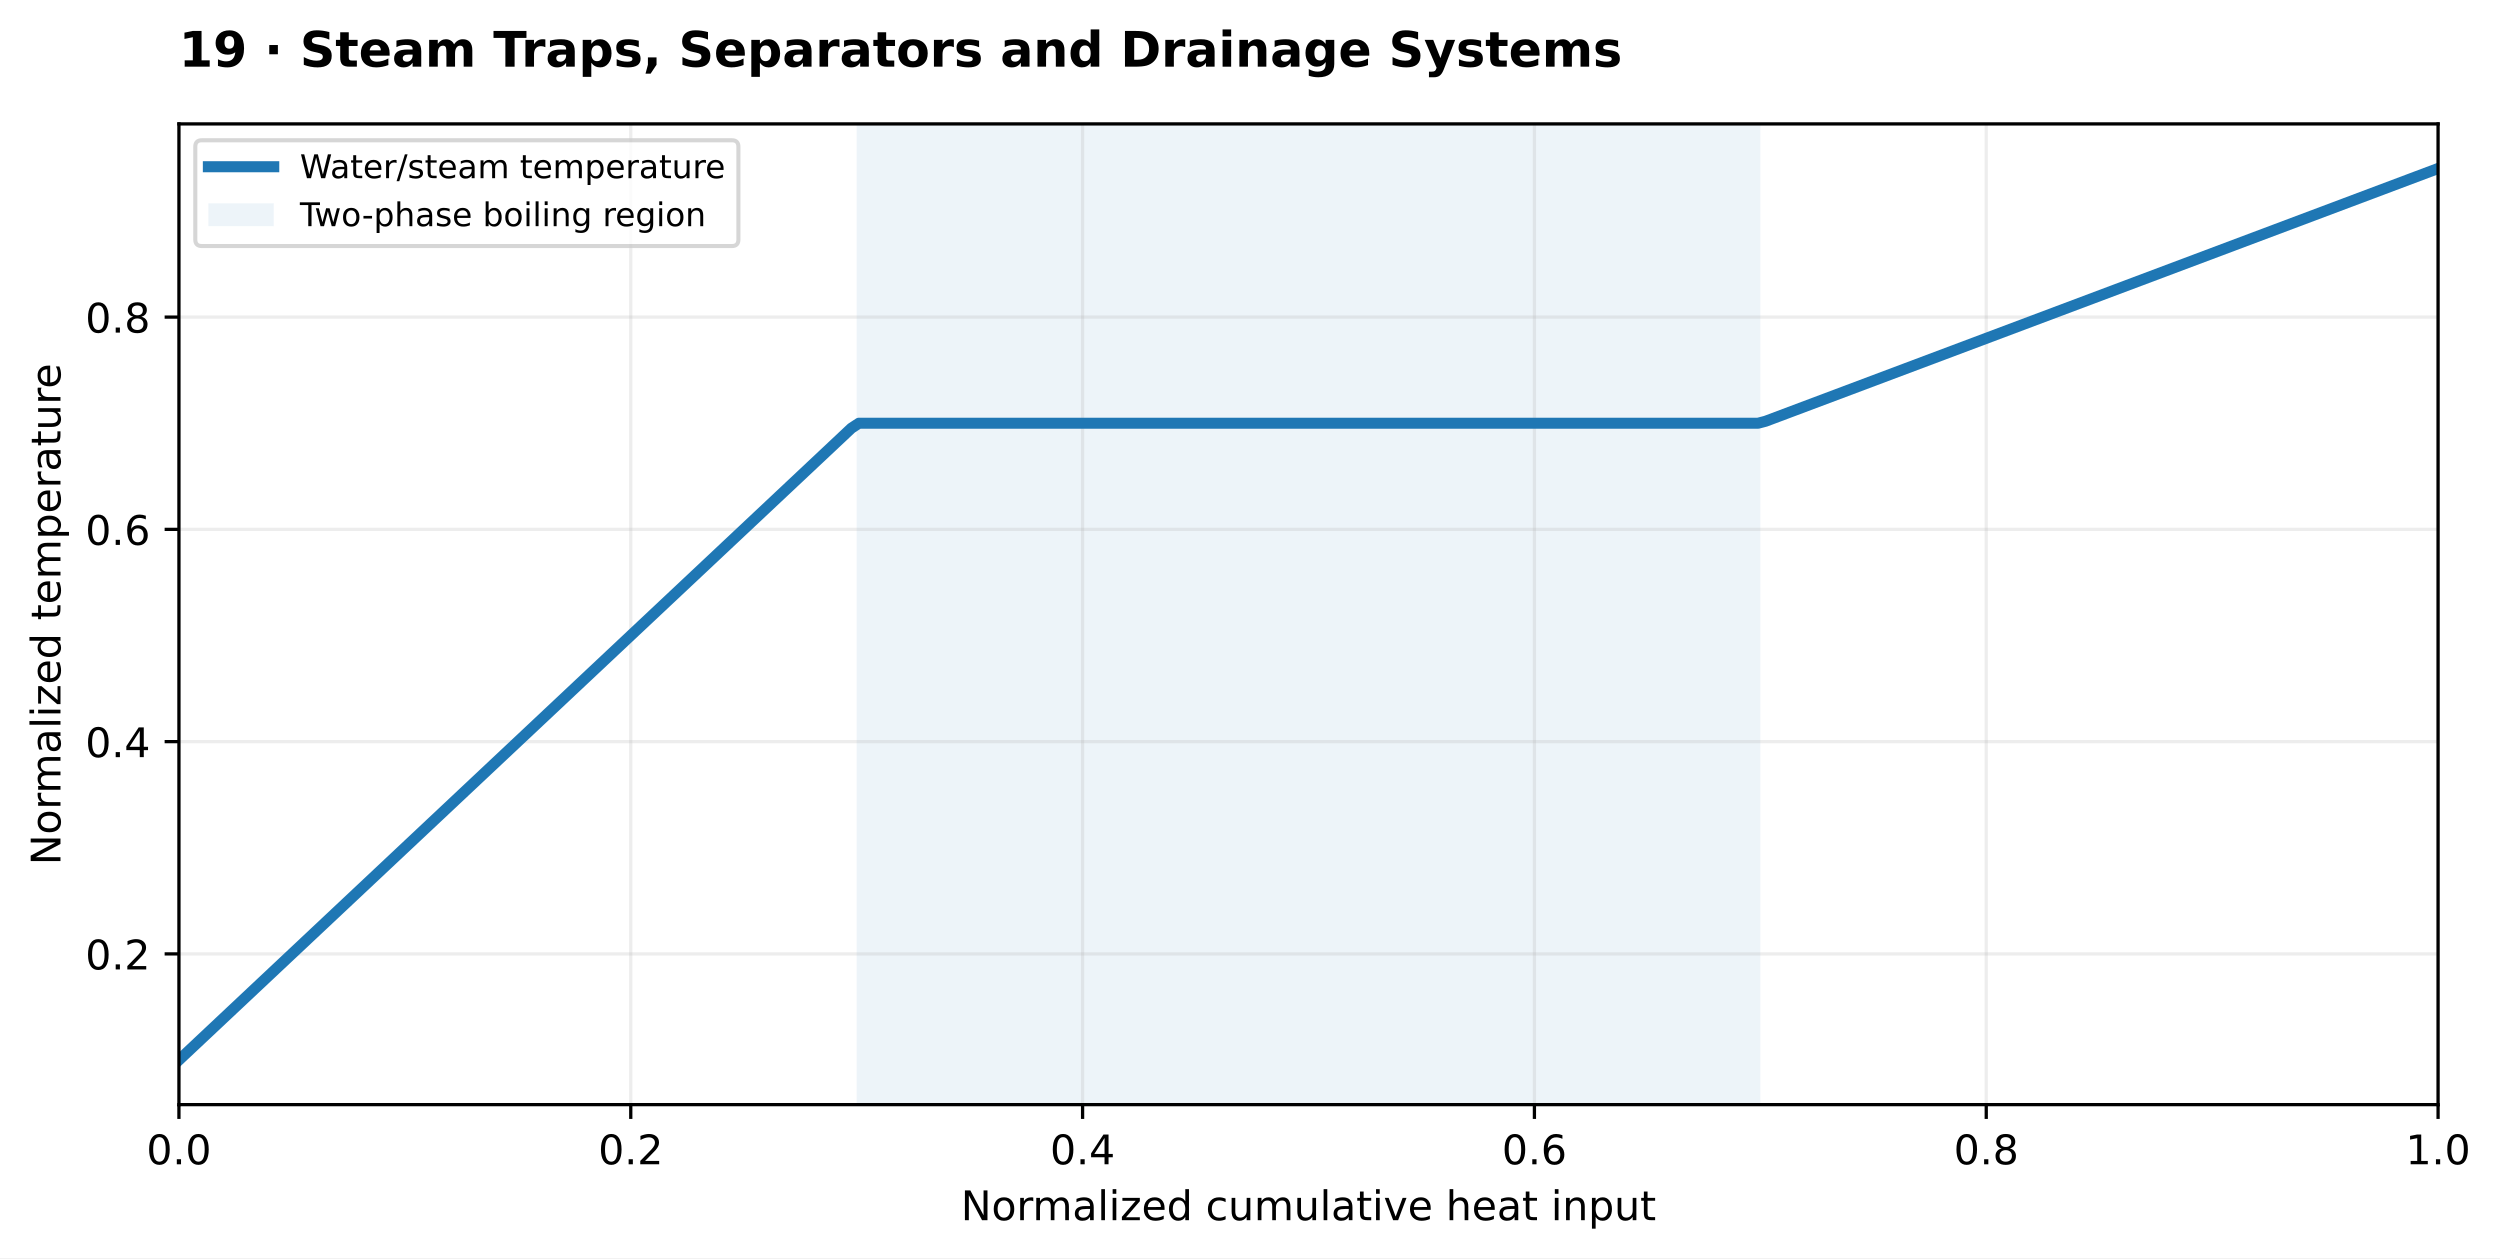
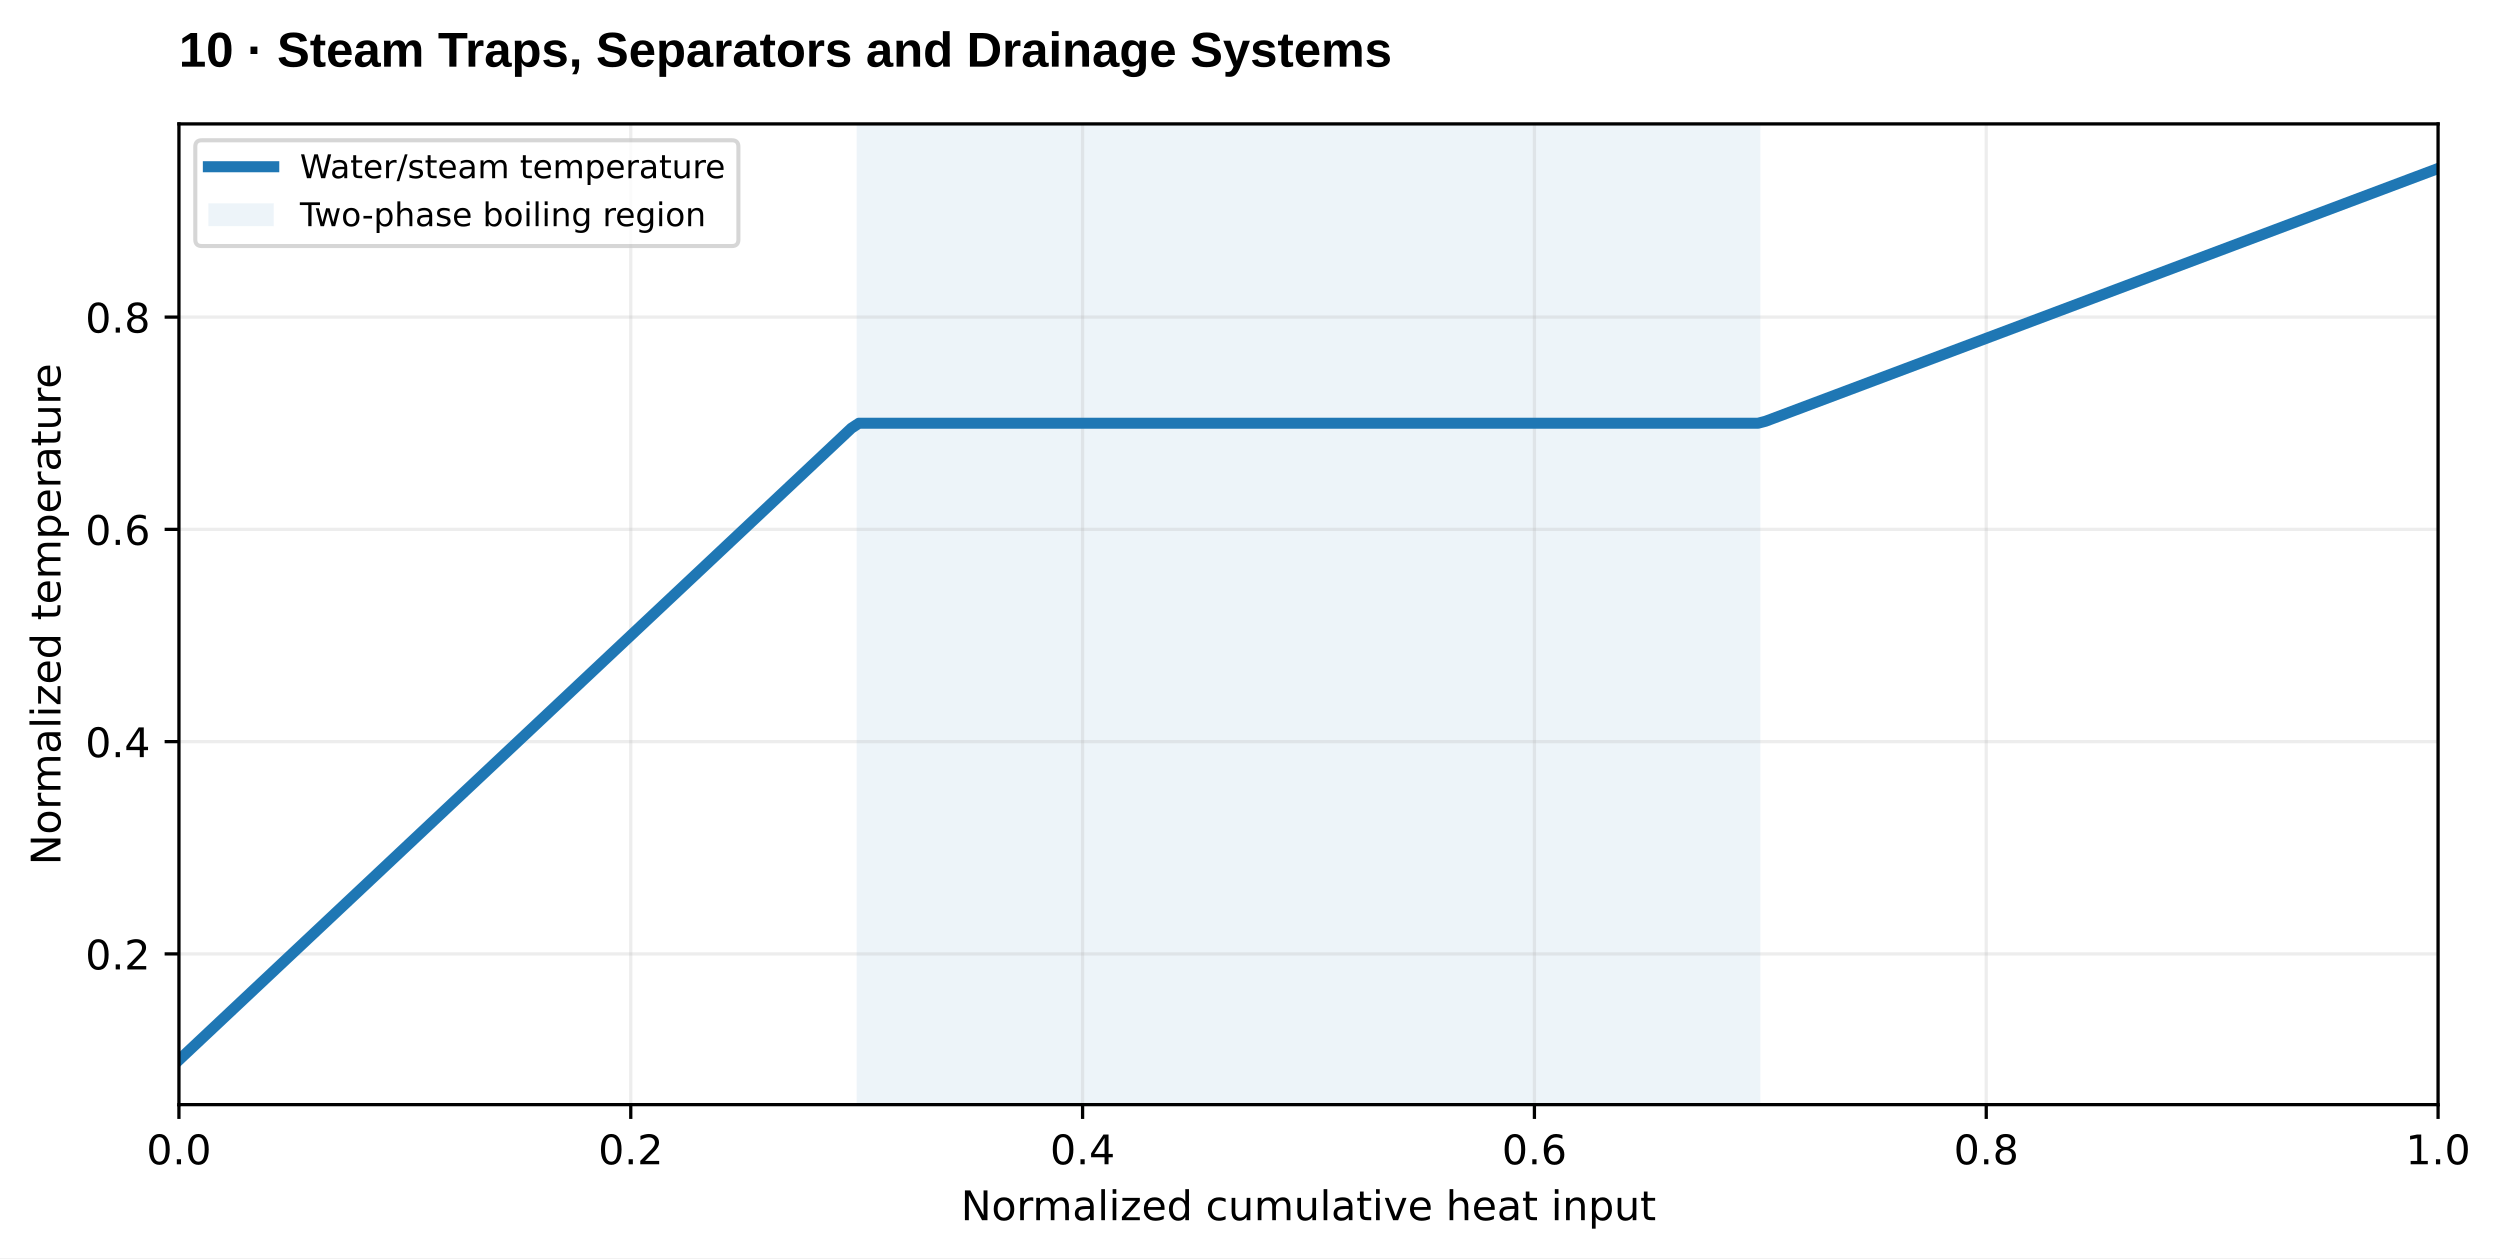
<svg xmlns="http://www.w3.org/2000/svg" xmlns:xlink="http://www.w3.org/1999/xlink" width="611.693pt" height="307.834pt" viewBox="0 0 611.693 307.834" version="1.1">
  <defs>
    <style type="text/css">*{stroke-linejoin: round; stroke-linecap: butt}</style>
  </defs>
  <g id="figure_1">
    <g id="patch_1">
      <path d="M -0 307.834  L 611.693 307.834  L 611.693 0  L -0 0  z " style="fill: #ffffff" />
    </g>
    <g id="axes_1">
      <g id="patch_2">
        <path d="M 43.781 270.278  L 596.541 270.278  L 596.541 30.318  L 43.781 30.318  z " style="fill: #ffffff" />
      </g>
      <g id="patch_3">
        <path d="M 209.609 270.278  L 430.713 270.278  L 430.713 30.318  L 209.609 30.318  z " clip-path="url(#p6659b32f9d)" style="fill: #1f77b4; opacity: 0.08" />
      </g>
      <g id="matplotlib.axis_1">
        <g id="xtick_1">
          <g id="line2d_1">
            <path d="M 43.781 270.278  L 43.781 30.318  " clip-path="url(#p6659b32f9d)" style="fill: none; stroke: #b0b0b0; stroke-opacity: 0.22; stroke-width: 0.8; stroke-linecap: square" />
          </g>
          <g id="line2d_2">
            <defs>
              <path id="mc4772333eb" d="M 0 0  L 0 3.5  " style="stroke: #000000; stroke-width: 0.8" />
            </defs>
            <g>
              <use xlink:href="#mc4772333eb" x="43.781" y="270.278" style="stroke: #000000; stroke-width: 0.8" />
            </g>
          </g>
          <g id="text_1">
            <g transform="translate(35.82969 284.8766) scale(0.1 -0.1)">
              <defs>
                <path id="DejaVuSans-30" d="M 2034 4250  Q 1547 4250 1301 3770  Q 1056 3291 1056 2328  Q 1056 1369 1301 889  Q 1547 409 2034 409  Q 2525 409 2770 889  Q 3016 1369 3016 2328  Q 3016 3291 2770 3770  Q 2525 4250 2034 4250  z M 2034 4750  Q 2819 4750 3233 4129  Q 3647 3509 3647 2328  Q 3647 1150 3233 529  Q 2819 -91 2034 -91  Q 1250 -91 836 529  Q 422 1150 422 2328  Q 422 3509 836 4129  Q 1250 4750 2034 4750  z " transform="scale(0.015625)" />
                <path id="DejaVuSans-2e" d="M 684 794  L 1344 794  L 1344 0  L 684 0  L 684 794  z " transform="scale(0.015625)" />
              </defs>
              <use xlink:href="#DejaVuSans-30" />
              <use xlink:href="#DejaVuSans-2e" transform="translate(63.62305 0)" />
              <use xlink:href="#DejaVuSans-30" transform="translate(95.41016 0)" />
            </g>
          </g>
        </g>
        <g id="xtick_2">
          <g id="line2d_3">
            <path d="M 154.333 270.278  L 154.333 30.318  " clip-path="url(#p6659b32f9d)" style="fill: none; stroke: #b0b0b0; stroke-opacity: 0.22; stroke-width: 0.8; stroke-linecap: square" />
          </g>
          <g id="line2d_4">
            <g>
              <use xlink:href="#mc4772333eb" x="154.333" y="270.278" style="stroke: #000000; stroke-width: 0.8" />
            </g>
          </g>
          <g id="text_2">
            <g transform="translate(146.3817 284.8766) scale(0.1 -0.1)">
              <defs>
                <path id="DejaVuSans-32" d="M 1228 531  L 3431 531  L 3431 0  L 469 0  L 469 531  Q 828 903 1448 1529  Q 2069 2156 2228 2338  Q 2531 2678 2651 2914  Q 2772 3150 2772 3378  Q 2772 3750 2511 3984  Q 2250 4219 1831 4219  Q 1534 4219 1204 4116  Q 875 4013 500 3803  L 500 4441  Q 881 4594 1212 4672  Q 1544 4750 1819 4750  Q 2544 4750 2975 4387  Q 3406 4025 3406 3419  Q 3406 3131 3298 2873  Q 3191 2616 2906 2266  Q 2828 2175 2409 1742  Q 1991 1309 1228 531  z " transform="scale(0.015625)" />
              </defs>
              <use xlink:href="#DejaVuSans-30" />
              <use xlink:href="#DejaVuSans-2e" transform="translate(63.62305 0)" />
              <use xlink:href="#DejaVuSans-32" transform="translate(95.41016 0)" />
            </g>
          </g>
        </g>
        <g id="xtick_3">
          <g id="line2d_5">
            <path d="M 264.885 270.278  L 264.885 30.318  " clip-path="url(#p6659b32f9d)" style="fill: none; stroke: #b0b0b0; stroke-opacity: 0.22; stroke-width: 0.8; stroke-linecap: square" />
          </g>
          <g id="line2d_6">
            <g>
              <use xlink:href="#mc4772333eb" x="264.885" y="270.278" style="stroke: #000000; stroke-width: 0.8" />
            </g>
          </g>
          <g id="text_3">
            <g transform="translate(256.9337 284.8766) scale(0.1 -0.1)">
              <defs>
                <path id="DejaVuSans-34" d="M 2419 4116  L 825 1625  L 2419 1625  L 2419 4116  z M 2253 4666  L 3047 4666  L 3047 1625  L 3713 1625  L 3713 1100  L 3047 1100  L 3047 0  L 2419 0  L 2419 1100  L 313 1100  L 313 1709  L 2253 4666  z " transform="scale(0.015625)" />
              </defs>
              <use xlink:href="#DejaVuSans-30" />
              <use xlink:href="#DejaVuSans-2e" transform="translate(63.62305 0)" />
              <use xlink:href="#DejaVuSans-34" transform="translate(95.41016 0)" />
            </g>
          </g>
        </g>
        <g id="xtick_4">
          <g id="line2d_7">
            <path d="M 375.437 270.278  L 375.437 30.318  " clip-path="url(#p6659b32f9d)" style="fill: none; stroke: #b0b0b0; stroke-opacity: 0.22; stroke-width: 0.8; stroke-linecap: square" />
          </g>
          <g id="line2d_8">
            <g>
              <use xlink:href="#mc4772333eb" x="375.437" y="270.278" style="stroke: #000000; stroke-width: 0.8" />
            </g>
          </g>
          <g id="text_4">
            <g transform="translate(367.4857 284.8766) scale(0.1 -0.1)">
              <defs>
                <path id="DejaVuSans-36" d="M 2113 2584  Q 1688 2584 1439 2293  Q 1191 2003 1191 1497  Q 1191 994 1439 701  Q 1688 409 2113 409  Q 2538 409 2786 701  Q 3034 994 3034 1497  Q 3034 2003 2786 2293  Q 2538 2584 2113 2584  z M 3366 4563  L 3366 3988  Q 3128 4100 2886 4159  Q 2644 4219 2406 4219  Q 1781 4219 1451 3797  Q 1122 3375 1075 2522  Q 1259 2794 1537 2939  Q 1816 3084 2150 3084  Q 2853 3084 3261 2657  Q 3669 2231 3669 1497  Q 3669 778 3244 343  Q 2819 -91 2113 -91  Q 1303 -91 875 529  Q 447 1150 447 2328  Q 447 3434 972 4092  Q 1497 4750 2381 4750  Q 2619 4750 2861 4703  Q 3103 4656 3366 4563  z " transform="scale(0.015625)" />
              </defs>
              <use xlink:href="#DejaVuSans-30" />
              <use xlink:href="#DejaVuSans-2e" transform="translate(63.62305 0)" />
              <use xlink:href="#DejaVuSans-36" transform="translate(95.41016 0)" />
            </g>
          </g>
        </g>
        <g id="xtick_5">
          <g id="line2d_9">
            <path d="M 485.989 270.278  L 485.989 30.318  " clip-path="url(#p6659b32f9d)" style="fill: none; stroke: #b0b0b0; stroke-opacity: 0.22; stroke-width: 0.8; stroke-linecap: square" />
          </g>
          <g id="line2d_10">
            <g>
              <use xlink:href="#mc4772333eb" x="485.989" y="270.278" style="stroke: #000000; stroke-width: 0.8" />
            </g>
          </g>
          <g id="text_5">
            <g transform="translate(478.0377 284.8766) scale(0.1 -0.1)">
              <defs>
                <path id="DejaVuSans-38" d="M 2034 2216  Q 1584 2216 1326 1975  Q 1069 1734 1069 1313  Q 1069 891 1326 650  Q 1584 409 2034 409  Q 2484 409 2743 651  Q 3003 894 3003 1313  Q 3003 1734 2745 1975  Q 2488 2216 2034 2216  z M 1403 2484  Q 997 2584 770 2862  Q 544 3141 544 3541  Q 544 4100 942 4425  Q 1341 4750 2034 4750  Q 2731 4750 3128 4425  Q 3525 4100 3525 3541  Q 3525 3141 3298 2862  Q 3072 2584 2669 2484  Q 3125 2378 3379 2068  Q 3634 1759 3634 1313  Q 3634 634 3220 271  Q 2806 -91 2034 -91  Q 1263 -91 848 271  Q 434 634 434 1313  Q 434 1759 690 2068  Q 947 2378 1403 2484  z M 1172 3481  Q 1172 3119 1398 2916  Q 1625 2713 2034 2713  Q 2441 2713 2670 2916  Q 2900 3119 2900 3481  Q 2900 3844 2670 4047  Q 2441 4250 2034 4250  Q 1625 4250 1398 4047  Q 1172 3844 1172 3481  z " transform="scale(0.015625)" />
              </defs>
              <use xlink:href="#DejaVuSans-30" />
              <use xlink:href="#DejaVuSans-2e" transform="translate(63.62305 0)" />
              <use xlink:href="#DejaVuSans-38" transform="translate(95.41016 0)" />
            </g>
          </g>
        </g>
        <g id="xtick_6">
          <g id="line2d_11">
            <path d="M 596.541 270.278  L 596.541 30.318  " clip-path="url(#p6659b32f9d)" style="fill: none; stroke: #b0b0b0; stroke-opacity: 0.22; stroke-width: 0.8; stroke-linecap: square" />
          </g>
          <g id="line2d_12">
            <g>
              <use xlink:href="#mc4772333eb" x="596.541" y="270.278" style="stroke: #000000; stroke-width: 0.8" />
            </g>
          </g>
          <g id="text_6">
            <g transform="translate(588.5897 284.8766) scale(0.1 -0.1)">
              <defs>
                <path id="DejaVuSans-31" d="M 794 531  L 1825 531  L 1825 4091  L 703 3866  L 703 4441  L 1819 4666  L 2450 4666  L 2450 531  L 3481 531  L 3481 0  L 794 0  L 794 531  z " transform="scale(0.015625)" />
              </defs>
              <use xlink:href="#DejaVuSans-31" />
              <use xlink:href="#DejaVuSans-2e" transform="translate(63.62305 0)" />
              <use xlink:href="#DejaVuSans-30" transform="translate(95.41016 0)" />
            </g>
          </g>
        </g>
        <g id="text_7">
          <g transform="translate(235.1128 298.5547) scale(0.1 -0.1)">
            <defs>
              <path id="DejaVuSans-4e" d="M 628 4666  L 1478 4666  L 3547 763  L 3547 4666  L 4159 4666  L 4159 0  L 3309 0  L 1241 3903  L 1241 0  L 628 0  L 628 4666  z " transform="scale(0.015625)" />
              <path id="DejaVuSans-6f" d="M 1959 3097  Q 1497 3097 1228 2736  Q 959 2375 959 1747  Q 959 1119 1226 758  Q 1494 397 1959 397  Q 2419 397 2687 759  Q 2956 1122 2956 1747  Q 2956 2369 2687 2733  Q 2419 3097 1959 3097  z M 1959 3584  Q 2709 3584 3137 3096  Q 3566 2609 3566 1747  Q 3566 888 3137 398  Q 2709 -91 1959 -91  Q 1206 -91 779 398  Q 353 888 353 1747  Q 353 2609 779 3096  Q 1206 3584 1959 3584  z " transform="scale(0.015625)" />
              <path id="DejaVuSans-72" d="M 2631 2963  Q 2534 3019 2420 3045  Q 2306 3072 2169 3072  Q 1681 3072 1420 2755  Q 1159 2438 1159 1844  L 1159 0  L 581 0  L 581 3500  L 1159 3500  L 1159 2956  Q 1341 3275 1631 3429  Q 1922 3584 2338 3584  Q 2397 3584 2469 3576  Q 2541 3569 2628 3553  L 2631 2963  z " transform="scale(0.015625)" />
              <path id="DejaVuSans-6d" d="M 3328 2828  Q 3544 3216 3844 3400  Q 4144 3584 4550 3584  Q 5097 3584 5394 3201  Q 5691 2819 5691 2113  L 5691 0  L 5113 0  L 5113 2094  Q 5113 2597 4934 2840  Q 4756 3084 4391 3084  Q 3944 3084 3684 2787  Q 3425 2491 3425 1978  L 3425 0  L 2847 0  L 2847 2094  Q 2847 2600 2669 2842  Q 2491 3084 2119 3084  Q 1678 3084 1418 2786  Q 1159 2488 1159 1978  L 1159 0  L 581 0  L 581 3500  L 1159 3500  L 1159 2956  Q 1356 3278 1631 3431  Q 1906 3584 2284 3584  Q 2666 3584 2933 3390  Q 3200 3197 3328 2828  z " transform="scale(0.015625)" />
              <path id="DejaVuSans-61" d="M 2194 1759  Q 1497 1759 1228 1600  Q 959 1441 959 1056  Q 959 750 1161 570  Q 1363 391 1709 391  Q 2188 391 2477 730  Q 2766 1069 2766 1631  L 2766 1759  L 2194 1759  z M 3341 1997  L 3341 0  L 2766 0  L 2766 531  Q 2569 213 2275 61  Q 1981 -91 1556 -91  Q 1019 -91 701 211  Q 384 513 384 1019  Q 384 1609 779 1909  Q 1175 2209 1959 2209  L 2766 2209  L 2766 2266  Q 2766 2663 2505 2880  Q 2244 3097 1772 3097  Q 1472 3097 1187 3025  Q 903 2953 641 2809  L 641 3341  Q 956 3463 1253 3523  Q 1550 3584 1831 3584  Q 2591 3584 2966 3190  Q 3341 2797 3341 1997  z " transform="scale(0.015625)" />
              <path id="DejaVuSans-6c" d="M 603 4863  L 1178 4863  L 1178 0  L 603 0  L 603 4863  z " transform="scale(0.015625)" />
              <path id="DejaVuSans-69" d="M 603 3500  L 1178 3500  L 1178 0  L 603 0  L 603 3500  z M 603 4863  L 1178 4863  L 1178 4134  L 603 4134  L 603 4863  z " transform="scale(0.015625)" />
              <path id="DejaVuSans-7a" d="M 353 3500  L 3084 3500  L 3084 2975  L 922 459  L 3084 459  L 3084 0  L 275 0  L 275 525  L 2438 3041  L 353 3041  L 353 3500  z " transform="scale(0.015625)" />
              <path id="DejaVuSans-65" d="M 3597 1894  L 3597 1613  L 953 1613  Q 991 1019 1311 708  Q 1631 397 2203 397  Q 2534 397 2845 478  Q 3156 559 3463 722  L 3463 178  Q 3153 47 2828 -22  Q 2503 -91 2169 -91  Q 1331 -91 842 396  Q 353 884 353 1716  Q 353 2575 817 3079  Q 1281 3584 2069 3584  Q 2775 3584 3186 3129  Q 3597 2675 3597 1894  z M 3022 2063  Q 3016 2534 2758 2815  Q 2500 3097 2075 3097  Q 1594 3097 1305 2825  Q 1016 2553 972 2059  L 3022 2063  z " transform="scale(0.015625)" />
              <path id="DejaVuSans-64" d="M 2906 2969  L 2906 4863  L 3481 4863  L 3481 0  L 2906 0  L 2906 525  Q 2725 213 2448 61  Q 2172 -91 1784 -91  Q 1150 -91 751 415  Q 353 922 353 1747  Q 353 2572 751 3078  Q 1150 3584 1784 3584  Q 2172 3584 2448 3432  Q 2725 3281 2906 2969  z M 947 1747  Q 947 1113 1208 752  Q 1469 391 1925 391  Q 2381 391 2643 752  Q 2906 1113 2906 1747  Q 2906 2381 2643 2742  Q 2381 3103 1925 3103  Q 1469 3103 1208 2742  Q 947 2381 947 1747  z " transform="scale(0.015625)" />
              <path id="DejaVuSans-20" transform="scale(0.015625)" />
              <path id="DejaVuSans-63" d="M 3122 3366  L 3122 2828  Q 2878 2963 2633 3030  Q 2388 3097 2138 3097  Q 1578 3097 1268 2742  Q 959 2388 959 1747  Q 959 1106 1268 751  Q 1578 397 2138 397  Q 2388 397 2633 464  Q 2878 531 3122 666  L 3122 134  Q 2881 22 2623 -34  Q 2366 -91 2075 -91  Q 1284 -91 818 406  Q 353 903 353 1747  Q 353 2603 823 3093  Q 1294 3584 2113 3584  Q 2378 3584 2631 3529  Q 2884 3475 3122 3366  z " transform="scale(0.015625)" />
              <path id="DejaVuSans-75" d="M 544 1381  L 544 3500  L 1119 3500  L 1119 1403  Q 1119 906 1312 657  Q 1506 409 1894 409  Q 2359 409 2629 706  Q 2900 1003 2900 1516  L 2900 3500  L 3475 3500  L 3475 0  L 2900 0  L 2900 538  Q 2691 219 2414 64  Q 2138 -91 1772 -91  Q 1169 -91 856 284  Q 544 659 544 1381  z M 1991 3584  L 1991 3584  z " transform="scale(0.015625)" />
              <path id="DejaVuSans-74" d="M 1172 4494  L 1172 3500  L 2356 3500  L 2356 3053  L 1172 3053  L 1172 1153  Q 1172 725 1289 603  Q 1406 481 1766 481  L 2356 481  L 2356 0  L 1766 0  Q 1100 0 847 248  Q 594 497 594 1153  L 594 3053  L 172 3053  L 172 3500  L 594 3500  L 594 4494  L 1172 4494  z " transform="scale(0.015625)" />
              <path id="DejaVuSans-76" d="M 191 3500  L 800 3500  L 1894 563  L 2988 3500  L 3597 3500  L 2284 0  L 1503 0  L 191 3500  z " transform="scale(0.015625)" />
              <path id="DejaVuSans-68" d="M 3513 2113  L 3513 0  L 2938 0  L 2938 2094  Q 2938 2591 2744 2837  Q 2550 3084 2163 3084  Q 1697 3084 1428 2787  Q 1159 2491 1159 1978  L 1159 0  L 581 0  L 581 4863  L 1159 4863  L 1159 2956  Q 1366 3272 1645 3428  Q 1925 3584 2291 3584  Q 2894 3584 3203 3211  Q 3513 2838 3513 2113  z " transform="scale(0.015625)" />
              <path id="DejaVuSans-6e" d="M 3513 2113  L 3513 0  L 2938 0  L 2938 2094  Q 2938 2591 2744 2837  Q 2550 3084 2163 3084  Q 1697 3084 1428 2787  Q 1159 2491 1159 1978  L 1159 0  L 581 0  L 581 3500  L 1159 3500  L 1159 2956  Q 1366 3272 1645 3428  Q 1925 3584 2291 3584  Q 2894 3584 3203 3211  Q 3513 2838 3513 2113  z " transform="scale(0.015625)" />
              <path id="DejaVuSans-70" d="M 1159 525  L 1159 -1331  L 581 -1331  L 581 3500  L 1159 3500  L 1159 2969  Q 1341 3281 1617 3432  Q 1894 3584 2278 3584  Q 2916 3584 3314 3078  Q 3713 2572 3713 1747  Q 3713 922 3314 415  Q 2916 -91 2278 -91  Q 1894 -91 1617 61  Q 1341 213 1159 525  z M 3116 1747  Q 3116 2381 2855 2742  Q 2594 3103 2138 3103  Q 1681 3103 1420 2742  Q 1159 2381 1159 1747  Q 1159 1113 1420 752  Q 1681 391 2138 391  Q 2594 391 2855 752  Q 3116 1113 3116 1747  z " transform="scale(0.015625)" />
            </defs>
            <use xlink:href="#DejaVuSans-4e" />
            <use xlink:href="#DejaVuSans-6f" transform="translate(74.80469 0)" />
            <use xlink:href="#DejaVuSans-72" transform="translate(135.9863 0)" />
            <use xlink:href="#DejaVuSans-6d" transform="translate(175.3496 0)" />
            <use xlink:href="#DejaVuSans-61" transform="translate(272.7617 0)" />
            <use xlink:href="#DejaVuSans-6c" transform="translate(334.041 0)" />
            <use xlink:href="#DejaVuSans-69" transform="translate(361.8242 0)" />
            <use xlink:href="#DejaVuSans-7a" transform="translate(389.6074 0)" />
            <use xlink:href="#DejaVuSans-65" transform="translate(442.0977 0)" />
            <use xlink:href="#DejaVuSans-64" transform="translate(503.6211 0)" />
            <use xlink:href="#DejaVuSans-20" transform="translate(567.0977 0)" />
            <use xlink:href="#DejaVuSans-63" transform="translate(598.8848 0)" />
            <use xlink:href="#DejaVuSans-75" transform="translate(653.8652 0)" />
            <use xlink:href="#DejaVuSans-6d" transform="translate(717.2441 0)" />
            <use xlink:href="#DejaVuSans-75" transform="translate(814.6562 0)" />
            <use xlink:href="#DejaVuSans-6c" transform="translate(878.0352 0)" />
            <use xlink:href="#DejaVuSans-61" transform="translate(905.8184 0)" />
            <use xlink:href="#DejaVuSans-74" transform="translate(967.0977 0)" />
            <use xlink:href="#DejaVuSans-69" transform="translate(1006.307 0)" />
            <use xlink:href="#DejaVuSans-76" transform="translate(1034.09 0)" />
            <use xlink:href="#DejaVuSans-65" transform="translate(1093.27 0)" />
            <use xlink:href="#DejaVuSans-20" transform="translate(1154.793 0)" />
            <use xlink:href="#DejaVuSans-68" transform="translate(1186.58 0)" />
            <use xlink:href="#DejaVuSans-65" transform="translate(1249.959 0)" />
            <use xlink:href="#DejaVuSans-61" transform="translate(1311.482 0)" />
            <use xlink:href="#DejaVuSans-74" transform="translate(1372.762 0)" />
            <use xlink:href="#DejaVuSans-20" transform="translate(1411.971 0)" />
            <use xlink:href="#DejaVuSans-69" transform="translate(1443.758 0)" />
            <use xlink:href="#DejaVuSans-6e" transform="translate(1471.541 0)" />
            <use xlink:href="#DejaVuSans-70" transform="translate(1534.92 0)" />
            <use xlink:href="#DejaVuSans-75" transform="translate(1598.396 0)" />
            <use xlink:href="#DejaVuSans-74" transform="translate(1661.775 0)" />
          </g>
        </g>
      </g>
      <g id="matplotlib.axis_2">
        <g id="ytick_1">
          <g id="line2d_13">
            <path d="M 43.781 233.401  L 596.541 233.401  " clip-path="url(#p6659b32f9d)" style="fill: none; stroke: #b0b0b0; stroke-opacity: 0.22; stroke-width: 0.8; stroke-linecap: square" />
          </g>
          <g id="line2d_14">
            <defs>
              <path id="md0f4fe5f2d" d="M 0 0  L -3.5 0  " style="stroke: #000000; stroke-width: 0.8" />
            </defs>
            <g>
              <use xlink:href="#md0f4fe5f2d" x="43.781" y="233.401" style="stroke: #000000; stroke-width: 0.8" />
            </g>
          </g>
          <g id="text_8">
            <g transform="translate(20.87813 237.2004) scale(0.1 -0.1)">
              <use xlink:href="#DejaVuSans-30" />
              <use xlink:href="#DejaVuSans-2e" transform="translate(63.62305 0)" />
              <use xlink:href="#DejaVuSans-32" transform="translate(95.41016 0)" />
            </g>
          </g>
        </g>
        <g id="ytick_2">
          <g id="line2d_15">
            <path d="M 43.781 181.462  L 596.541 181.462  " clip-path="url(#p6659b32f9d)" style="fill: none; stroke: #b0b0b0; stroke-opacity: 0.22; stroke-width: 0.8; stroke-linecap: square" />
          </g>
          <g id="line2d_16">
            <g>
              <use xlink:href="#md0f4fe5f2d" x="43.781" y="181.462" style="stroke: #000000; stroke-width: 0.8" />
            </g>
          </g>
          <g id="text_9">
            <g transform="translate(20.87813 185.261) scale(0.1 -0.1)">
              <use xlink:href="#DejaVuSans-30" />
              <use xlink:href="#DejaVuSans-2e" transform="translate(63.62305 0)" />
              <use xlink:href="#DejaVuSans-34" transform="translate(95.41016 0)" />
            </g>
          </g>
        </g>
        <g id="ytick_3">
          <g id="line2d_17">
            <path d="M 43.781 129.522  L 596.541 129.522  " clip-path="url(#p6659b32f9d)" style="fill: none; stroke: #b0b0b0; stroke-opacity: 0.22; stroke-width: 0.8; stroke-linecap: square" />
          </g>
          <g id="line2d_18">
            <g>
              <use xlink:href="#md0f4fe5f2d" x="43.781" y="129.522" style="stroke: #000000; stroke-width: 0.8" />
            </g>
          </g>
          <g id="text_10">
            <g transform="translate(20.87813 133.3216) scale(0.1 -0.1)">
              <use xlink:href="#DejaVuSans-30" />
              <use xlink:href="#DejaVuSans-2e" transform="translate(63.62305 0)" />
              <use xlink:href="#DejaVuSans-36" transform="translate(95.41016 0)" />
            </g>
          </g>
        </g>
        <g id="ytick_4">
          <g id="line2d_19">
            <path d="M 43.781 77.583  L 596.541 77.583  " clip-path="url(#p6659b32f9d)" style="fill: none; stroke: #b0b0b0; stroke-opacity: 0.22; stroke-width: 0.8; stroke-linecap: square" />
          </g>
          <g id="line2d_20">
            <g>
              <use xlink:href="#md0f4fe5f2d" x="43.781" y="77.583" style="stroke: #000000; stroke-width: 0.8" />
            </g>
          </g>
          <g id="text_11">
            <g transform="translate(20.87813 81.38219) scale(0.1 -0.1)">
              <use xlink:href="#DejaVuSans-30" />
              <use xlink:href="#DejaVuSans-2e" transform="translate(63.62305 0)" />
              <use xlink:href="#DejaVuSans-38" transform="translate(95.41016 0)" />
            </g>
          </g>
        </g>
        <g id="text_12">
          <g transform="translate(14.79844 211.6684) rotate(-90) scale(0.1 -0.1)">
            <use xlink:href="#DejaVuSans-4e" />
            <use xlink:href="#DejaVuSans-6f" transform="translate(74.80469 0)" />
            <use xlink:href="#DejaVuSans-72" transform="translate(135.9863 0)" />
            <use xlink:href="#DejaVuSans-6d" transform="translate(175.3496 0)" />
            <use xlink:href="#DejaVuSans-61" transform="translate(272.7617 0)" />
            <use xlink:href="#DejaVuSans-6c" transform="translate(334.041 0)" />
            <use xlink:href="#DejaVuSans-69" transform="translate(361.8242 0)" />
            <use xlink:href="#DejaVuSans-7a" transform="translate(389.6074 0)" />
            <use xlink:href="#DejaVuSans-65" transform="translate(442.0977 0)" />
            <use xlink:href="#DejaVuSans-64" transform="translate(503.6211 0)" />
            <use xlink:href="#DejaVuSans-20" transform="translate(567.0977 0)" />
            <use xlink:href="#DejaVuSans-74" transform="translate(598.8848 0)" />
            <use xlink:href="#DejaVuSans-65" transform="translate(638.0938 0)" />
            <use xlink:href="#DejaVuSans-6d" transform="translate(699.6172 0)" />
            <use xlink:href="#DejaVuSans-70" transform="translate(797.0293 0)" />
            <use xlink:href="#DejaVuSans-65" transform="translate(860.5059 0)" />
            <use xlink:href="#DejaVuSans-72" transform="translate(922.0293 0)" />
            <use xlink:href="#DejaVuSans-61" transform="translate(963.1426 0)" />
            <use xlink:href="#DejaVuSans-74" transform="translate(1024.422 0)" />
            <use xlink:href="#DejaVuSans-75" transform="translate(1063.631 0)" />
            <use xlink:href="#DejaVuSans-72" transform="translate(1127.01 0)" />
            <use xlink:href="#DejaVuSans-65" transform="translate(1165.873 0)" />
          </g>
        </g>
      </g>
      <g id="line2d_21">
        <path d="M 43.781 259.371  L 208.315 104.769  L 210.164 103.553  L 430.159 103.553  L 432.007 103.066  L 596.541 41.225  L 596.541 41.225  " clip-path="url(#p6659b32f9d)" style="fill: none; stroke: #1f77b4; stroke-width: 2.7; stroke-linecap: square" />
      </g>
      <g id="patch_4">
        <path d="M 43.781 270.278  L 43.781 30.318  " style="fill: none; stroke: #000000; stroke-width: 0.8; stroke-linejoin: miter; stroke-linecap: square" />
      </g>
      <g id="patch_5">
        <path d="M 596.541 270.278  L 596.541 30.318  " style="fill: none; stroke: #000000; stroke-width: 0.8; stroke-linejoin: miter; stroke-linecap: square" />
      </g>
      <g id="patch_6">
        <path d="M 43.781 270.278  L 596.541 270.278  " style="fill: none; stroke: #000000; stroke-width: 0.8; stroke-linejoin: miter; stroke-linecap: square" />
      </g>
      <g id="patch_7">
        <path d="M 43.781 30.318  L 596.541 30.318  " style="fill: none; stroke: #000000; stroke-width: 0.8; stroke-linejoin: miter; stroke-linecap: square" />
      </g>
      <g id="text_13">
-         <g transform="translate(43.78125 16.31812) scale(0.12 -0.12)">
+         <text x="43.781" y="16.318" font-family="Arial, sans-serif" font-size="12" font-weight="bold">10 · Steam Traps, Separators and Drainage Systems</text>
+         <g visibility="hidden" transform="translate(43.78125 16.31812) scale(0.12 -0.12)">
          <defs>
            <path id="DejaVuSans-Bold-31" d="M 750 831  L 1813 831  L 1813 3847  L 722 3622  L 722 4441  L 1806 4666  L 2950 4666  L 2950 831  L 4013 831  L 4013 0  L 750 0  L 750 831  z " transform="scale(0.015625)" />
            <path id="DejaVuSans-Bold-39" d="M 641 103  L 641 966  Q 928 831 1190 764  Q 1453 697 1709 697  Q 2247 697 2547 995  Q 2847 1294 2900 1881  Q 2688 1725 2447 1647  Q 2206 1569 1925 1569  Q 1209 1569 770 1986  Q 331 2403 331 3084  Q 331 3838 820 4291  Q 1309 4744 2131 4744  Q 3044 4744 3544 4128  Q 4044 3513 4044 2388  Q 4044 1231 3459 570  Q 2875 -91 1856 -91  Q 1528 -91 1228 -42  Q 928 6 641 103  z M 2125 2350  Q 2441 2350 2600 2554  Q 2759 2759 2759 3169  Q 2759 3575 2600 3781  Q 2441 3988 2125 3988  Q 1809 3988 1650 3781  Q 1491 3575 1491 3169  Q 1491 2759 1650 2554  Q 1809 2350 2125 2350  z " transform="scale(0.015625)" />
            <path id="DejaVuSans-Bold-20" transform="scale(0.015625)" />
            <path id="DejaVuSans-Bold-b7" d="M 653 2828  L 1778 2828  L 1778 1619  L 653 1619  L 653 2828  z " transform="scale(0.015625)" />
            <path id="DejaVuSans-Bold-53" d="M 3834 4519  L 3834 3531  Q 3450 3703 3084 3790  Q 2719 3878 2394 3878  Q 1963 3878 1756 3759  Q 1550 3641 1550 3391  Q 1550 3203 1689 3098  Q 1828 2994 2194 2919  L 2706 2816  Q 3484 2659 3812 2340  Q 4141 2022 4141 1434  Q 4141 663 3683 286  Q 3225 -91 2284 -91  Q 1841 -91 1394 -6  Q 947 78 500 244  L 500 1259  Q 947 1022 1364 901  Q 1781 781 2169 781  Q 2563 781 2772 912  Q 2981 1044 2981 1288  Q 2981 1506 2839 1625  Q 2697 1744 2272 1838  L 1806 1941  Q 1106 2091 782 2419  Q 459 2747 459 3303  Q 459 4000 909 4375  Q 1359 4750 2203 4750  Q 2588 4750 2994 4692  Q 3400 4634 3834 4519  z " transform="scale(0.015625)" />
            <path id="DejaVuSans-Bold-74" d="M 1759 4494  L 1759 3500  L 2913 3500  L 2913 2700  L 1759 2700  L 1759 1216  Q 1759 972 1856 886  Q 1953 800 2241 800  L 2816 800  L 2816 0  L 1856 0  Q 1194 0 917 276  Q 641 553 641 1216  L 641 2700  L 84 2700  L 84 3500  L 641 3500  L 641 4494  L 1759 4494  z " transform="scale(0.015625)" />
            <path id="DejaVuSans-Bold-65" d="M 4031 1759  L 4031 1441  L 1416 1441  Q 1456 1047 1700 850  Q 1944 653 2381 653  Q 2734 653 3104 758  Q 3475 863 3866 1075  L 3866 213  Q 3469 63 3072 -14  Q 2675 -91 2278 -91  Q 1328 -91 801 392  Q 275 875 275 1747  Q 275 2603 792 3093  Q 1309 3584 2216 3584  Q 3041 3584 3536 3087  Q 4031 2591 4031 1759  z M 2881 2131  Q 2881 2450 2695 2645  Q 2509 2841 2209 2841  Q 1884 2841 1681 2658  Q 1478 2475 1428 2131  L 2881 2131  z " transform="scale(0.015625)" />
            <path id="DejaVuSans-Bold-61" d="M 2106 1575  Q 1756 1575 1579 1456  Q 1403 1338 1403 1106  Q 1403 894 1545 773  Q 1688 653 1941 653  Q 2256 653 2472 879  Q 2688 1106 2688 1447  L 2688 1575  L 2106 1575  z M 3816 1997  L 3816 0  L 2688 0  L 2688 519  Q 2463 200 2181 54  Q 1900 -91 1497 -91  Q 953 -91 614 226  Q 275 544 275 1050  Q 275 1666 698 1953  Q 1122 2241 2028 2241  L 2688 2241  L 2688 2328  Q 2688 2594 2478 2717  Q 2269 2841 1825 2841  Q 1466 2841 1156 2769  Q 847 2697 581 2553  L 581 3406  Q 941 3494 1303 3539  Q 1666 3584 2028 3584  Q 2975 3584 3395 3211  Q 3816 2838 3816 1997  z " transform="scale(0.015625)" />
            <path id="DejaVuSans-Bold-6d" d="M 3781 2919  Q 3994 3244 4286 3414  Q 4578 3584 4928 3584  Q 5531 3584 5847 3212  Q 6163 2841 6163 2131  L 6163 0  L 5038 0  L 5038 1825  Q 5041 1866 5042 1909  Q 5044 1953 5044 2034  Q 5044 2406 4934 2573  Q 4825 2741 4581 2741  Q 4263 2741 4089 2478  Q 3916 2216 3909 1719  L 3909 0  L 2784 0  L 2784 1825  Q 2784 2406 2684 2573  Q 2584 2741 2328 2741  Q 2006 2741 1831 2477  Q 1656 2213 1656 1722  L 1656 0  L 531 0  L 531 3500  L 1656 3500  L 1656 2988  Q 1863 3284 2130 3434  Q 2397 3584 2719 3584  Q 3081 3584 3359 3409  Q 3638 3234 3781 2919  z " transform="scale(0.015625)" />
            <path id="DejaVuSans-Bold-54" d="M 31 4666  L 4331 4666  L 4331 3756  L 2784 3756  L 2784 0  L 1581 0  L 1581 3756  L 31 3756  L 31 4666  z " transform="scale(0.015625)" />
            <path id="DejaVuSans-Bold-72" d="M 3138 2547  Q 2991 2616 2845 2648  Q 2700 2681 2553 2681  Q 2122 2681 1889 2404  Q 1656 2128 1656 1613  L 1656 0  L 538 0  L 538 3500  L 1656 3500  L 1656 2925  Q 1872 3269 2151 3426  Q 2431 3584 2822 3584  Q 2878 3584 2943 3579  Q 3009 3575 3134 3559  L 3138 2547  z " transform="scale(0.015625)" />
            <path id="DejaVuSans-Bold-70" d="M 1656 506  L 1656 -1331  L 538 -1331  L 538 3500  L 1656 3500  L 1656 2988  Q 1888 3294 2169 3439  Q 2450 3584 2816 3584  Q 3463 3584 3878 3070  Q 4294 2556 4294 1747  Q 4294 938 3878 423  Q 3463 -91 2816 -91  Q 2450 -91 2169 54  Q 1888 200 1656 506  z M 2400 2772  Q 2041 2772 1848 2508  Q 1656 2244 1656 1747  Q 1656 1250 1848 986  Q 2041 722 2400 722  Q 2759 722 2948 984  Q 3138 1247 3138 1747  Q 3138 2247 2948 2509  Q 2759 2772 2400 2772  z " transform="scale(0.015625)" />
            <path id="DejaVuSans-Bold-73" d="M 3272 3391  L 3272 2541  Q 2913 2691 2578 2766  Q 2244 2841 1947 2841  Q 1628 2841 1473 2761  Q 1319 2681 1319 2516  Q 1319 2381 1436 2309  Q 1553 2238 1856 2203  L 2053 2175  Q 2913 2066 3209 1816  Q 3506 1566 3506 1031  Q 3506 472 3093 190  Q 2681 -91 1863 -91  Q 1516 -91 1145 -36  Q 775 19 384 128  L 384 978  Q 719 816 1070 734  Q 1422 653 1784 653  Q 2113 653 2278 743  Q 2444 834 2444 1013  Q 2444 1163 2330 1236  Q 2216 1309 1875 1350  L 1678 1375  Q 931 1469 631 1722  Q 331 1975 331 2491  Q 331 3047 712 3315  Q 1094 3584 1881 3584  Q 2191 3584 2531 3537  Q 2872 3491 3272 3391  z " transform="scale(0.015625)" />
            <path id="DejaVuSans-Bold-2c" d="M 653 1209  L 1778 1209  L 1778 256  L 1006 -909  L 341 -909  L 653 256  L 653 1209  z " transform="scale(0.015625)" />
            <path id="DejaVuSans-Bold-6f" d="M 2203 2784  Q 1831 2784 1636 2517  Q 1441 2250 1441 1747  Q 1441 1244 1636 976  Q 1831 709 2203 709  Q 2569 709 2762 976  Q 2956 1244 2956 1747  Q 2956 2250 2762 2517  Q 2569 2784 2203 2784  z M 2203 3584  Q 3106 3584 3614 3096  Q 4122 2609 4122 1747  Q 4122 884 3614 396  Q 3106 -91 2203 -91  Q 1297 -91 786 396  Q 275 884 275 1747  Q 275 2609 786 3096  Q 1297 3584 2203 3584  z " transform="scale(0.015625)" />
            <path id="DejaVuSans-Bold-6e" d="M 4056 2131  L 4056 0  L 2931 0  L 2931 347  L 2931 1631  Q 2931 2084 2911 2256  Q 2891 2428 2841 2509  Q 2775 2619 2662 2680  Q 2550 2741 2406 2741  Q 2056 2741 1856 2470  Q 1656 2200 1656 1722  L 1656 0  L 538 0  L 538 3500  L 1656 3500  L 1656 2988  Q 1909 3294 2193 3439  Q 2478 3584 2822 3584  Q 3428 3584 3742 3212  Q 4056 2841 4056 2131  z " transform="scale(0.015625)" />
            <path id="DejaVuSans-Bold-64" d="M 2919 2988  L 2919 4863  L 4044 4863  L 4044 0  L 2919 0  L 2919 506  Q 2688 197 2409 53  Q 2131 -91 1766 -91  Q 1119 -91 703 423  Q 288 938 288 1747  Q 288 2556 703 3070  Q 1119 3584 1766 3584  Q 2128 3584 2408 3439  Q 2688 3294 2919 2988  z M 2181 722  Q 2541 722 2730 984  Q 2919 1247 2919 1747  Q 2919 2247 2730 2509  Q 2541 2772 2181 2772  Q 1825 2772 1636 2509  Q 1447 2247 1447 1747  Q 1447 1247 1636 984  Q 1825 722 2181 722  z " transform="scale(0.015625)" />
            <path id="DejaVuSans-Bold-44" d="M 1791 3756  L 1791 909  L 2222 909  Q 2959 909 3348 1275  Q 3738 1641 3738 2338  Q 3738 3031 3350 3393  Q 2963 3756 2222 3756  L 1791 3756  z M 588 4666  L 1856 4666  Q 2919 4666 3439 4514  Q 3959 4363 4331 4000  Q 4659 3684 4818 3271  Q 4978 2859 4978 2338  Q 4978 1809 4818 1395  Q 4659 981 4331 666  Q 3956 303 3431 151  Q 2906 0 1856 0  L 588 0  L 588 4666  z " transform="scale(0.015625)" />
            <path id="DejaVuSans-Bold-69" d="M 538 3500  L 1656 3500  L 1656 0  L 538 0  L 538 3500  z M 538 4863  L 1656 4863  L 1656 3950  L 538 3950  L 538 4863  z " transform="scale(0.015625)" />
            <path id="DejaVuSans-Bold-67" d="M 2919 594  Q 2688 288 2409 144  Q 2131 0 1766 0  Q 1125 0 706 504  Q 288 1009 288 1791  Q 288 2575 706 3076  Q 1125 3578 1766 3578  Q 2131 3578 2409 3434  Q 2688 3291 2919 2981  L 2919 3500  L 4044 3500  L 4044 353  Q 4044 -491 3511 -936  Q 2978 -1381 1966 -1381  Q 1638 -1381 1331 -1331  Q 1025 -1281 716 -1178  L 716 -306  Q 1009 -475 1290 -558  Q 1572 -641 1856 -641  Q 2406 -641 2662 -400  Q 2919 -159 2919 353  L 2919 594  z M 2181 2772  Q 1834 2772 1640 2515  Q 1447 2259 1447 1791  Q 1447 1309 1634 1061  Q 1822 813 2181 813  Q 2531 813 2725 1069  Q 2919 1325 2919 1791  Q 2919 2259 2725 2515  Q 2531 2772 2181 2772  z " transform="scale(0.015625)" />
            <path id="DejaVuSans-Bold-79" d="M 78 3500  L 1197 3500  L 2138 1125  L 2938 3500  L 4056 3500  L 2584 -331  Q 2363 -916 2067 -1148  Q 1772 -1381 1288 -1381  L 641 -1381  L 641 -647  L 991 -647  Q 1275 -647 1404 -556  Q 1534 -466 1606 -231  L 1638 -134  L 78 3500  z " transform="scale(0.015625)" />
          </defs>
          <use xlink:href="#DejaVuSans-Bold-31" />
          <use xlink:href="#DejaVuSans-Bold-39" transform="translate(69.58008 0)" />
          <use xlink:href="#DejaVuSans-Bold-20" transform="translate(139.1602 0)" />
          <use xlink:href="#DejaVuSans-Bold-b7" transform="translate(173.9746 0)" />
          <use xlink:href="#DejaVuSans-Bold-20" transform="translate(211.9629 0)" />
          <use xlink:href="#DejaVuSans-Bold-53" transform="translate(246.7773 0)" />
          <use xlink:href="#DejaVuSans-Bold-74" transform="translate(318.7988 0)" />
          <use xlink:href="#DejaVuSans-Bold-65" transform="translate(366.6016 0)" />
          <use xlink:href="#DejaVuSans-Bold-61" transform="translate(434.4238 0)" />
          <use xlink:href="#DejaVuSans-Bold-6d" transform="translate(501.9043 0)" />
          <use xlink:href="#DejaVuSans-Bold-20" transform="translate(606.1035 0)" />
          <use xlink:href="#DejaVuSans-Bold-54" transform="translate(640.918 0)" />
          <use xlink:href="#DejaVuSans-Bold-72" transform="translate(698.1309 0)" />
          <use xlink:href="#DejaVuSans-Bold-61" transform="translate(747.4473 0)" />
          <use xlink:href="#DejaVuSans-Bold-70" transform="translate(814.9277 0)" />
          <use xlink:href="#DejaVuSans-Bold-73" transform="translate(886.5098 0)" />
          <use xlink:href="#DejaVuSans-Bold-2c" transform="translate(946.0312 0)" />
          <use xlink:href="#DejaVuSans-Bold-20" transform="translate(984.0195 0)" />
          <use xlink:href="#DejaVuSans-Bold-53" transform="translate(1018.834 0)" />
          <use xlink:href="#DejaVuSans-Bold-65" transform="translate(1090.855 0)" />
          <use xlink:href="#DejaVuSans-Bold-70" transform="translate(1158.678 0)" />
          <use xlink:href="#DejaVuSans-Bold-61" transform="translate(1230.26 0)" />
          <use xlink:href="#DejaVuSans-Bold-72" transform="translate(1297.74 0)" />
          <use xlink:href="#DejaVuSans-Bold-61" transform="translate(1347.057 0)" />
          <use xlink:href="#DejaVuSans-Bold-74" transform="translate(1414.537 0)" />
          <use xlink:href="#DejaVuSans-Bold-6f" transform="translate(1462.34 0)" />
          <use xlink:href="#DejaVuSans-Bold-72" transform="translate(1531.041 0)" />
          <use xlink:href="#DejaVuSans-Bold-73" transform="translate(1580.357 0)" />
          <use xlink:href="#DejaVuSans-Bold-20" transform="translate(1639.879 0)" />
          <use xlink:href="#DejaVuSans-Bold-61" transform="translate(1674.693 0)" />
          <use xlink:href="#DejaVuSans-Bold-6e" transform="translate(1742.174 0)" />
          <use xlink:href="#DejaVuSans-Bold-64" transform="translate(1813.365 0)" />
          <use xlink:href="#DejaVuSans-Bold-20" transform="translate(1884.947 0)" />
          <use xlink:href="#DejaVuSans-Bold-44" transform="translate(1919.762 0)" />
          <use xlink:href="#DejaVuSans-Bold-72" transform="translate(2002.77 0)" />
          <use xlink:href="#DejaVuSans-Bold-61" transform="translate(2052.086 0)" />
          <use xlink:href="#DejaVuSans-Bold-69" transform="translate(2119.566 0)" />
          <use xlink:href="#DejaVuSans-Bold-6e" transform="translate(2153.844 0)" />
          <use xlink:href="#DejaVuSans-Bold-61" transform="translate(2225.035 0)" />
          <use xlink:href="#DejaVuSans-Bold-67" transform="translate(2292.516 0)" />
          <use xlink:href="#DejaVuSans-Bold-65" transform="translate(2364.098 0)" />
          <use xlink:href="#DejaVuSans-Bold-20" transform="translate(2431.92 0)" />
          <use xlink:href="#DejaVuSans-Bold-53" transform="translate(2466.734 0)" />
          <use xlink:href="#DejaVuSans-Bold-79" transform="translate(2538.756 0)" />
          <use xlink:href="#DejaVuSans-Bold-73" transform="translate(2603.941 0)" />
          <use xlink:href="#DejaVuSans-Bold-74" transform="translate(2663.463 0)" />
          <use xlink:href="#DejaVuSans-Bold-65" transform="translate(2711.266 0)" />
          <use xlink:href="#DejaVuSans-Bold-6d" transform="translate(2779.088 0)" />
          <use xlink:href="#DejaVuSans-Bold-73" transform="translate(2883.287 0)" />
        </g>
      </g>
      <g id="legend_1">
        <g id="patch_8">
          <path d="M 49.381 60.203  L 179.071 60.203  Q 180.671 60.203 180.671 58.603  L 180.671 35.918  Q 180.671 34.318 179.071 34.318  L 49.381 34.318  Q 47.781 34.318 47.781 35.918  L 47.781 58.603  Q 47.781 60.203 49.381 60.203  z " style="fill: #ffffff; opacity: 0.8; stroke: #cccccc; stroke-linejoin: miter" />
        </g>
        <g id="line2d_22">
          <path d="M 50.981 40.797  L 58.981 40.797  L 66.981 40.797  " style="fill: none; stroke: #1f77b4; stroke-width: 2.7; stroke-linecap: square" />
        </g>
        <g id="text_14">
          <g transform="translate(73.38125 43.59687) scale(0.08 -0.08)">
            <defs>
              <path id="DejaVuSans-57" d="M 213 4666  L 850 4666  L 1831 722  L 2809 4666  L 3519 4666  L 4500 722  L 5478 4666  L 6119 4666  L 4947 0  L 4153 0  L 3169 4050  L 2175 0  L 1381 0  L 213 4666  z " transform="scale(0.015625)" />
              <path id="DejaVuSans-2f" d="M 1625 4666  L 2156 4666  L 531 -594  L 0 -594  L 1625 4666  z " transform="scale(0.015625)" />
              <path id="DejaVuSans-73" d="M 2834 3397  L 2834 2853  Q 2591 2978 2328 3040  Q 2066 3103 1784 3103  Q 1356 3103 1142 2972  Q 928 2841 928 2578  Q 928 2378 1081 2264  Q 1234 2150 1697 2047  L 1894 2003  Q 2506 1872 2764 1633  Q 3022 1394 3022 966  Q 3022 478 2636 193  Q 2250 -91 1575 -91  Q 1294 -91 989 -36  Q 684 19 347 128  L 347 722  Q 666 556 975 473  Q 1284 391 1588 391  Q 1994 391 2212 530  Q 2431 669 2431 922  Q 2431 1156 2273 1281  Q 2116 1406 1581 1522  L 1381 1569  Q 847 1681 609 1914  Q 372 2147 372 2553  Q 372 3047 722 3315  Q 1072 3584 1716 3584  Q 2034 3584 2315 3537  Q 2597 3491 2834 3397  z " transform="scale(0.015625)" />
            </defs>
            <use xlink:href="#DejaVuSans-57" />
            <use xlink:href="#DejaVuSans-61" transform="translate(92.50195 0)" />
            <use xlink:href="#DejaVuSans-74" transform="translate(153.7812 0)" />
            <use xlink:href="#DejaVuSans-65" transform="translate(192.9902 0)" />
            <use xlink:href="#DejaVuSans-72" transform="translate(254.5137 0)" />
            <use xlink:href="#DejaVuSans-2f" transform="translate(295.627 0)" />
            <use xlink:href="#DejaVuSans-73" transform="translate(329.3184 0)" />
            <use xlink:href="#DejaVuSans-74" transform="translate(381.418 0)" />
            <use xlink:href="#DejaVuSans-65" transform="translate(420.627 0)" />
            <use xlink:href="#DejaVuSans-61" transform="translate(482.1504 0)" />
            <use xlink:href="#DejaVuSans-6d" transform="translate(543.4297 0)" />
            <use xlink:href="#DejaVuSans-20" transform="translate(640.8418 0)" />
            <use xlink:href="#DejaVuSans-74" transform="translate(672.6289 0)" />
            <use xlink:href="#DejaVuSans-65" transform="translate(711.8379 0)" />
            <use xlink:href="#DejaVuSans-6d" transform="translate(773.3613 0)" />
            <use xlink:href="#DejaVuSans-70" transform="translate(870.7734 0)" />
            <use xlink:href="#DejaVuSans-65" transform="translate(934.25 0)" />
            <use xlink:href="#DejaVuSans-72" transform="translate(995.7734 0)" />
            <use xlink:href="#DejaVuSans-61" transform="translate(1036.887 0)" />
            <use xlink:href="#DejaVuSans-74" transform="translate(1098.166 0)" />
            <use xlink:href="#DejaVuSans-75" transform="translate(1137.375 0)" />
            <use xlink:href="#DejaVuSans-72" transform="translate(1200.754 0)" />
            <use xlink:href="#DejaVuSans-65" transform="translate(1239.617 0)" />
          </g>
        </g>
        <g id="patch_9">
          <path d="M 50.981 55.339  L 66.981 55.339  L 66.981 49.739  L 50.981 49.739  z " style="fill: #1f77b4; opacity: 0.08" />
        </g>
        <g id="text_15">
          <g transform="translate(73.38125 55.33937) scale(0.08 -0.08)">
            <defs>
              <path id="DejaVuSans-54" d="M -19 4666  L 3928 4666  L 3928 4134  L 2272 4134  L 2272 0  L 1638 0  L 1638 4134  L -19 4134  L -19 4666  z " transform="scale(0.015625)" />
              <path id="DejaVuSans-77" d="M 269 3500  L 844 3500  L 1563 769  L 2278 3500  L 2956 3500  L 3675 769  L 4391 3500  L 4966 3500  L 4050 0  L 3372 0  L 2619 2869  L 1863 0  L 1184 0  L 269 3500  z " transform="scale(0.015625)" />
              <path id="DejaVuSans-2d" d="M 313 2009  L 1997 2009  L 1997 1497  L 313 1497  L 313 2009  z " transform="scale(0.015625)" />
              <path id="DejaVuSans-62" d="M 3116 1747  Q 3116 2381 2855 2742  Q 2594 3103 2138 3103  Q 1681 3103 1420 2742  Q 1159 2381 1159 1747  Q 1159 1113 1420 752  Q 1681 391 2138 391  Q 2594 391 2855 752  Q 3116 1113 3116 1747  z M 1159 2969  Q 1341 3281 1617 3432  Q 1894 3584 2278 3584  Q 2916 3584 3314 3078  Q 3713 2572 3713 1747  Q 3713 922 3314 415  Q 2916 -91 2278 -91  Q 1894 -91 1617 61  Q 1341 213 1159 525  L 1159 0  L 581 0  L 581 4863  L 1159 4863  L 1159 2969  z " transform="scale(0.015625)" />
              <path id="DejaVuSans-67" d="M 2906 1791  Q 2906 2416 2648 2759  Q 2391 3103 1925 3103  Q 1463 3103 1205 2759  Q 947 2416 947 1791  Q 947 1169 1205 825  Q 1463 481 1925 481  Q 2391 481 2648 825  Q 2906 1169 2906 1791  z M 3481 434  Q 3481 -459 3084 -895  Q 2688 -1331 1869 -1331  Q 1566 -1331 1297 -1286  Q 1028 -1241 775 -1147  L 775 -588  Q 1028 -725 1275 -790  Q 1522 -856 1778 -856  Q 2344 -856 2625 -561  Q 2906 -266 2906 331  L 2906 616  Q 2728 306 2450 153  Q 2172 0 1784 0  Q 1141 0 747 490  Q 353 981 353 1791  Q 353 2603 747 3093  Q 1141 3584 1784 3584  Q 2172 3584 2450 3431  Q 2728 3278 2906 2969  L 2906 3500  L 3481 3500  L 3481 434  z " transform="scale(0.015625)" />
            </defs>
            <use xlink:href="#DejaVuSans-54" />
            <use xlink:href="#DejaVuSans-77" transform="translate(44.58398 0)" />
            <use xlink:href="#DejaVuSans-6f" transform="translate(126.3711 0)" />
            <use xlink:href="#DejaVuSans-2d" transform="translate(189.4277 0)" />
            <use xlink:href="#DejaVuSans-70" transform="translate(225.5117 0)" />
            <use xlink:href="#DejaVuSans-68" transform="translate(288.9883 0)" />
            <use xlink:href="#DejaVuSans-61" transform="translate(352.3672 0)" />
            <use xlink:href="#DejaVuSans-73" transform="translate(413.6465 0)" />
            <use xlink:href="#DejaVuSans-65" transform="translate(465.7461 0)" />
            <use xlink:href="#DejaVuSans-20" transform="translate(527.2695 0)" />
            <use xlink:href="#DejaVuSans-62" transform="translate(559.0566 0)" />
            <use xlink:href="#DejaVuSans-6f" transform="translate(622.5332 0)" />
            <use xlink:href="#DejaVuSans-69" transform="translate(683.7148 0)" />
            <use xlink:href="#DejaVuSans-6c" transform="translate(711.498 0)" />
            <use xlink:href="#DejaVuSans-69" transform="translate(739.2812 0)" />
            <use xlink:href="#DejaVuSans-6e" transform="translate(767.0645 0)" />
            <use xlink:href="#DejaVuSans-67" transform="translate(830.4434 0)" />
            <use xlink:href="#DejaVuSans-20" transform="translate(893.9199 0)" />
            <use xlink:href="#DejaVuSans-72" transform="translate(925.707 0)" />
            <use xlink:href="#DejaVuSans-65" transform="translate(964.5703 0)" />
            <use xlink:href="#DejaVuSans-67" transform="translate(1026.094 0)" />
            <use xlink:href="#DejaVuSans-69" transform="translate(1089.57 0)" />
            <use xlink:href="#DejaVuSans-6f" transform="translate(1117.354 0)" />
            <use xlink:href="#DejaVuSans-6e" transform="translate(1178.535 0)" />
          </g>
        </g>
      </g>
    </g>
  </g>
  <defs>
    <clipPath id="p6659b32f9d">
      <rect x="43.781" y="30.318" width="552.76" height="239.96" />
    </clipPath>
  </defs>
</svg>
